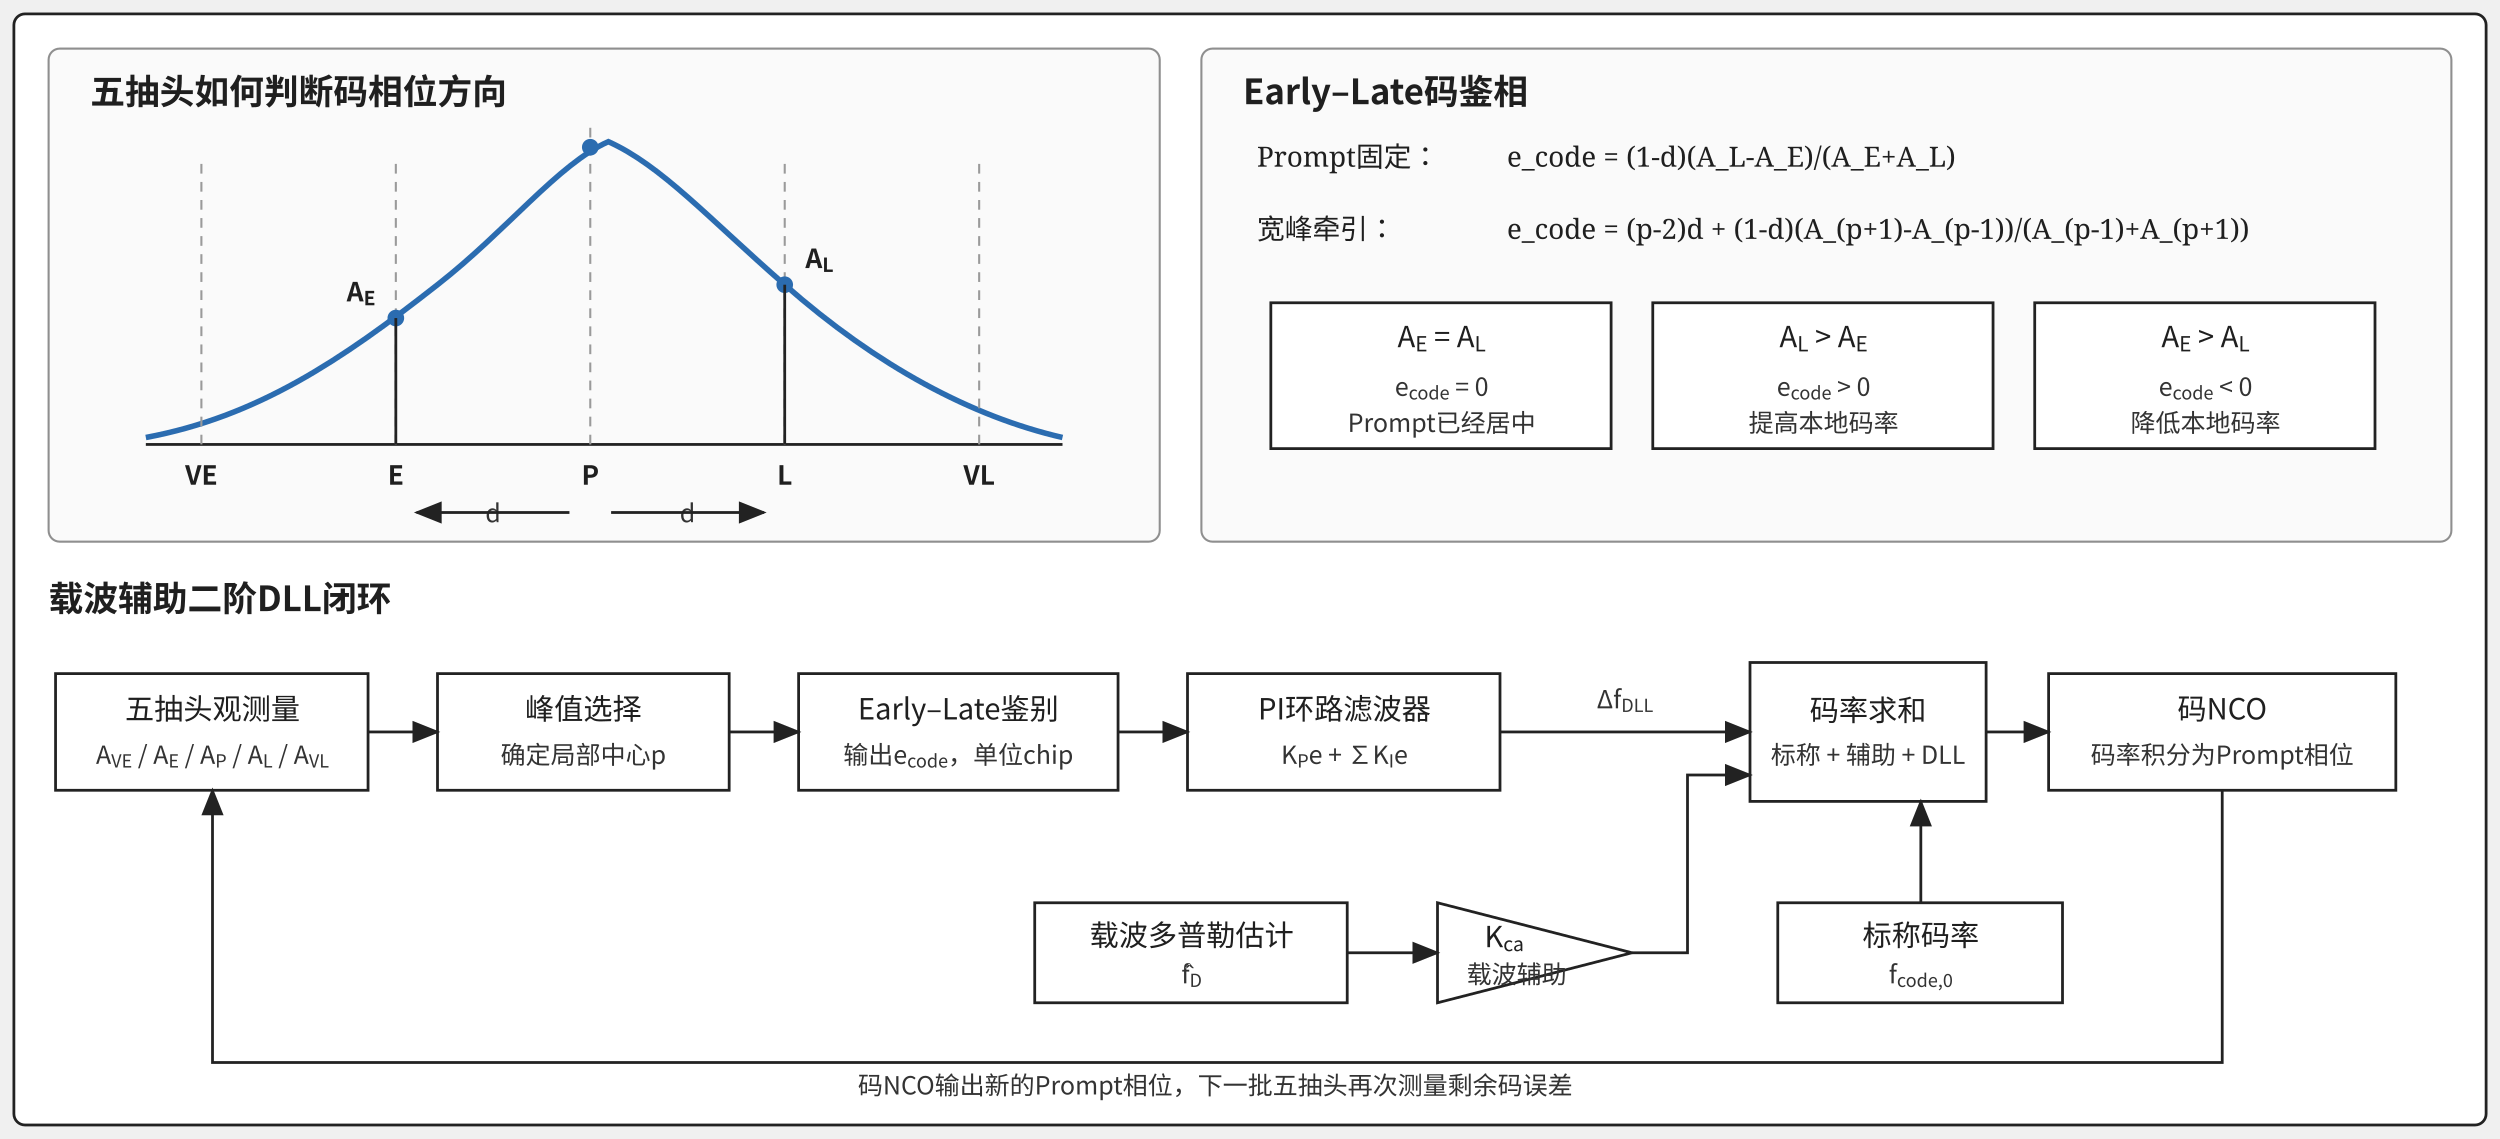
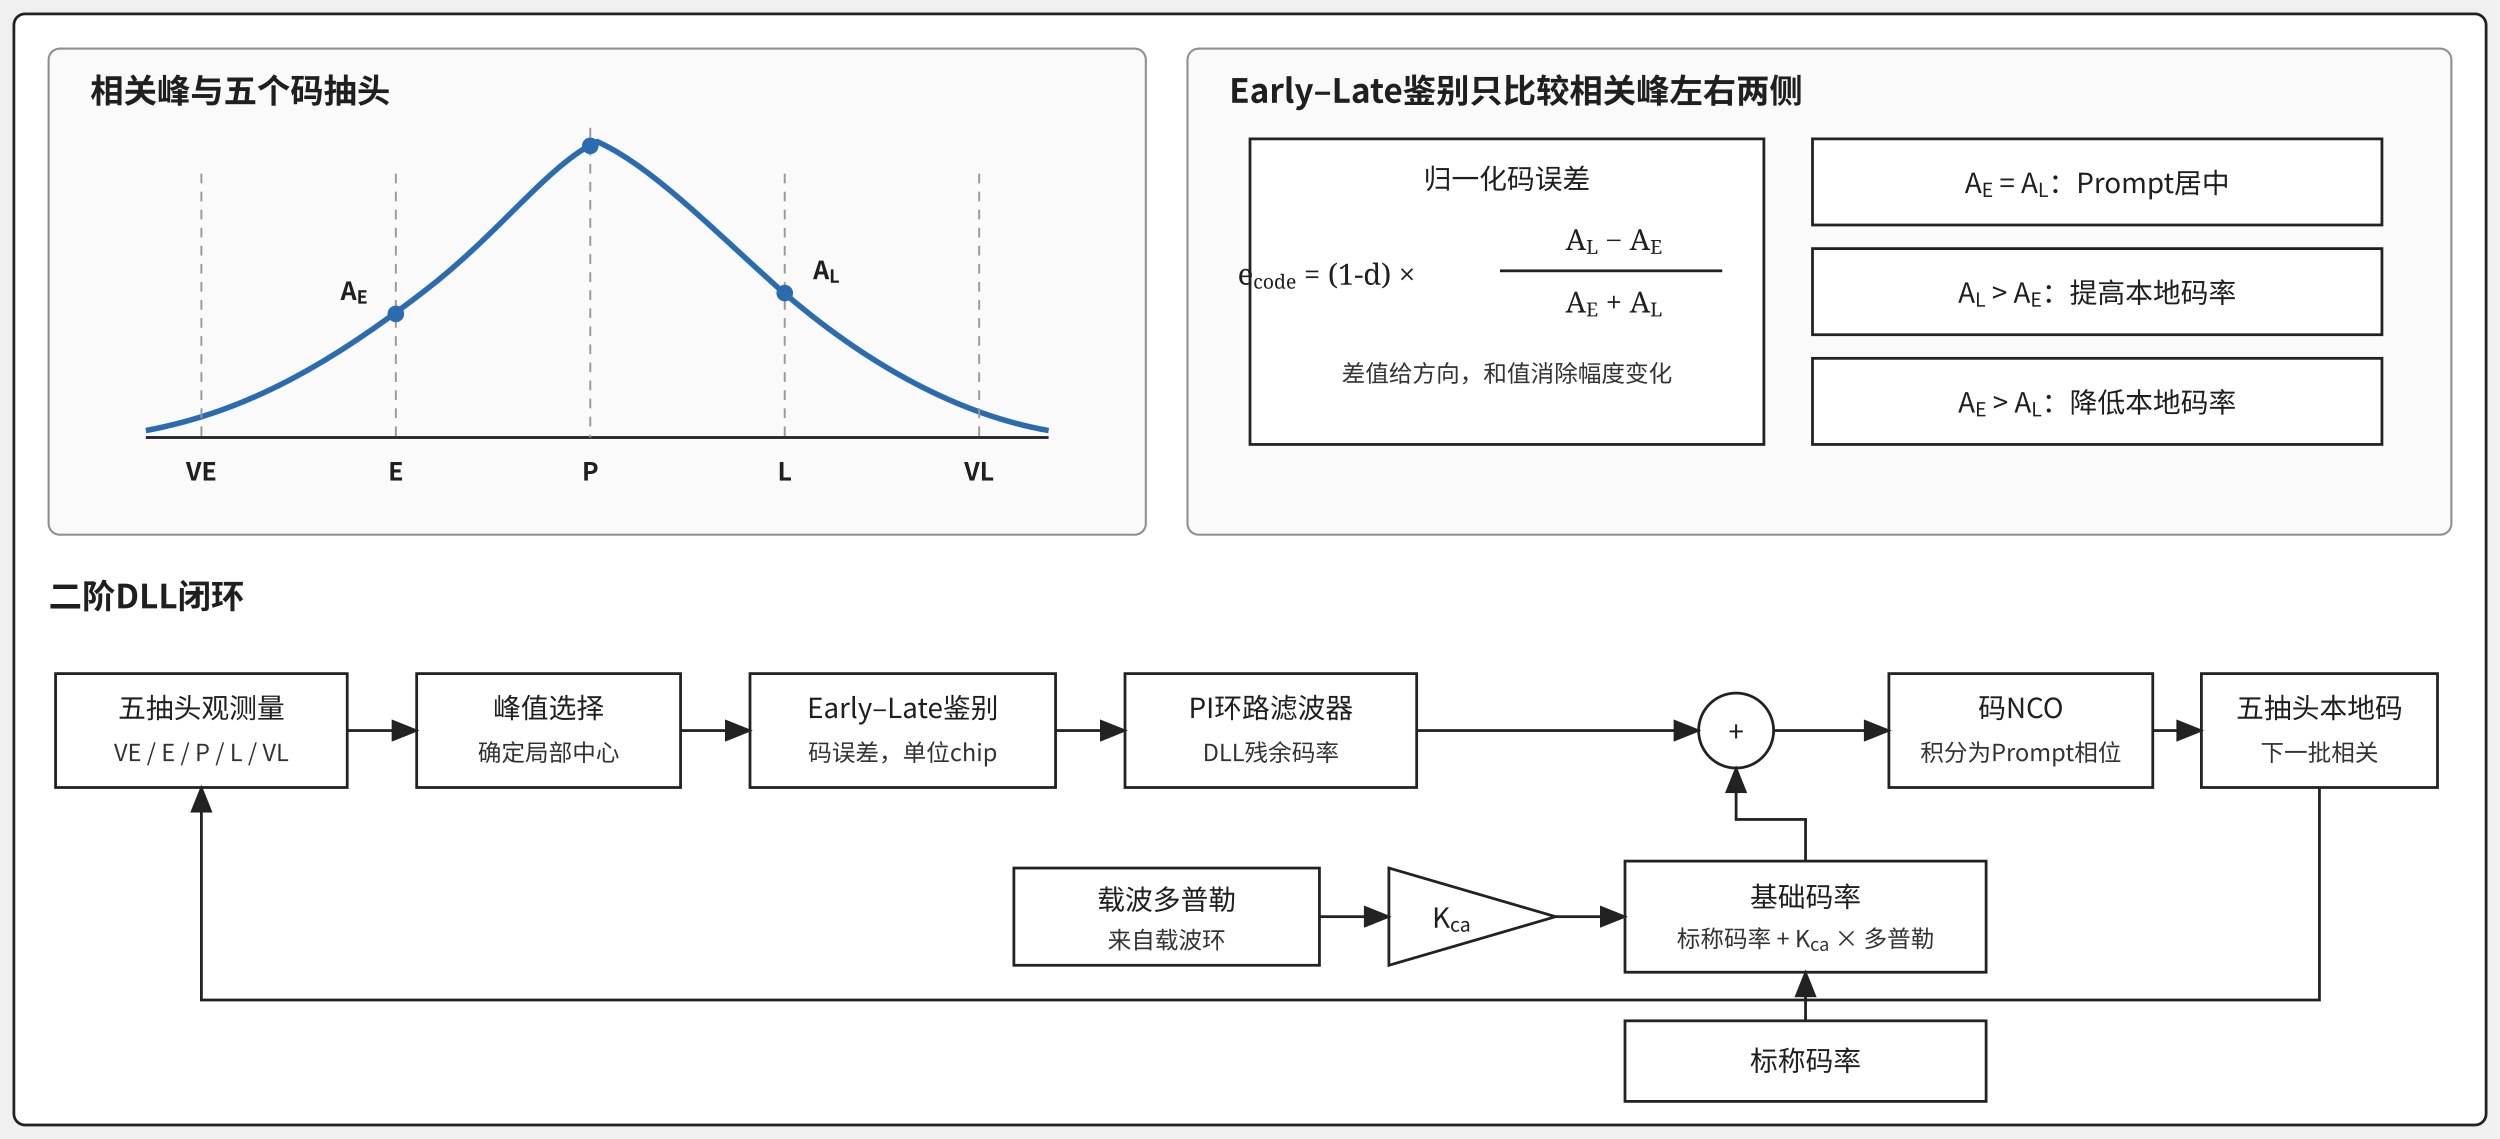
<svg xmlns="http://www.w3.org/2000/svg" width="1800" height="820" viewBox="0 0 1800 820">
  <defs>
    <marker id="arrow" markerWidth="10" markerHeight="8" refX="9" refY="4" orient="auto">
      <path d="M0,0 L10,4 L0,8 Z" fill="#222222" />
    </marker>
    <style>
      .frame { fill:#ffffff; stroke:#222222; stroke-width:2; }
      .panel { fill:#fafafa; stroke:#8f8f8f; stroke-width:1.5; }
      .box { fill:#ffffff; stroke:#222222; stroke-width:2; }
      .line { fill:none; stroke:#222222; stroke-width:2; marker-end:url(#arrow); }
      .plain { fill:none; stroke:#222222; stroke-width:2; }
-       .guide { fill:none; stroke:#9a9a9a; stroke-width:1.5; stroke-dasharray:7 6; }
+       .guide { fill:none; stroke:#9a9a9a; stroke-width:1.4; stroke-dasharray:7 6; }
      .curve { fill:none; stroke:#2b6cb0; stroke-width:4; }
      .point { fill:#2b6cb0; }
-       .title { font:700 25px 'Noto Sans CJK SC','Microsoft YaHei',sans-serif; fill:#1f1f1f; }
-       .text { font:21px 'Noto Sans CJK SC','Microsoft YaHei',sans-serif; fill:#1f1f1f; text-anchor:middle; }
-       .small { font:18px 'Noto Sans CJK SC','Microsoft YaHei',sans-serif; fill:#333333; text-anchor:middle; }
-       .left { font:19px 'Noto Sans CJK SC','Microsoft YaHei',sans-serif; fill:#252525; }
-       .math { font:20px 'Noto Serif','Times New Roman',serif; fill:#1f1f1f; }
-       .tap { font:700 19px 'Noto Sans CJK SC','Microsoft YaHei',sans-serif; fill:#1f1f1f; text-anchor:middle; }
+       .title { font:700 24px 'Noto Sans CJK SC','Microsoft YaHei',sans-serif; fill:#1f1f1f; }
+       .text { font:20px 'Noto Sans CJK SC','Microsoft YaHei',sans-serif; fill:#1f1f1f; text-anchor:middle; }
+       .small { font:17px 'Noto Sans CJK SC','Microsoft YaHei',sans-serif; fill:#333333; text-anchor:middle; }
+       .math { font:21px 'Noto Serif','Times New Roman',serif; fill:#1f1f1f; text-anchor:middle; }
+       .tap { font:700 18px 'Noto Sans CJK SC','Microsoft YaHei',sans-serif; fill:#1f1f1f; text-anchor:middle; }
    </style>
  </defs>
  <rect x="10" y="10" width="1780" height="800" rx="8" class="frame" />
-   <rect x="35" y="35" width="800" height="355" rx="8" class="panel" />
-   <text x="65" y="75" class="title">五抽头如何判断码相位方向</text>
-   <path d="M105 320 H765" class="plain" />
-   <path d="M105 315 C185 300,245 260,315 205 C365 166,402 118,438 102 C476 119,510 157,565 205 C632 264,700 300,765 315" class="curve" />
-   <path d="M145 118 V320" class="guide" />
-   <path d="M285 118 V320" class="guide" />
-   <path d="M425 92 V320" class="guide" />
-   <path d="M565 118 V320" class="guide" />
-   <path d="M705 118 V320" class="guide" />
-   <circle cx="285" cy="229" r="6" class="point" />
-   <circle cx="425" cy="106" r="6" class="point" />
-   <circle cx="565" cy="205" r="6" class="point" />
-   <path d="M285 229 V320" class="plain" />
-   <path d="M565 205 V320" class="plain" />
-   <text x="145" y="349" class="tap">VE</text>
-   <text x="285" y="349" class="tap">E</text>
-   <text x="425" y="349" class="tap">P</text>
-   <text x="565" y="349" class="tap">L</text>
-   <text x="705" y="349" class="tap">VL</text>
-   <text x="260" y="217" class="tap">A<tspan baseline-shift="sub" font-size="14">E</tspan>
+   <rect x="35" y="35" width="790" height="350" rx="8" class="panel" />
+   <text x="65" y="74" class="title">相关峰与五个码抽头</text>
+   <path d="M105 315 H755" class="plain" />
+   <path d="M105 310 C180 296,240 260,305 210 C360 168,395 118,430 102 C468 119,510 162,560 207 C625 264,692 299,755 310" class="curve" />
+   <path d="M145 125 V315" class="guide" />
+   <path d="M285 125 V315" class="guide" />
+   <path d="M425 92 V315" class="guide" />
+   <path d="M565 125 V315" class="guide" />
+   <path d="M705 125 V315" class="guide" />
+   <circle cx="285" cy="226" r="6" class="point" />
+   <circle cx="425" cy="105" r="6" class="point" />
+   <circle cx="565" cy="211" r="6" class="point" />
+   <text x="145" y="346" class="tap">VE</text>
+   <text x="285" y="346" class="tap">E</text>
+   <text x="425" y="346" class="tap">P</text>
+   <text x="565" y="346" class="tap">L</text>
+   <text x="705" y="346" class="tap">VL</text>
+   <text x="255" y="216" class="tap">A<tspan baseline-shift="sub" font-size="13">E</tspan>
  </text>
-   <text x="590" y="193" class="tap">A<tspan baseline-shift="sub" font-size="14">L</tspan>
+   <text x="595" y="201" class="tap">A<tspan baseline-shift="sub" font-size="13">L</tspan>
  </text>
-   <text x="355" y="376" class="small">d</text>
-   <text x="495" y="376" class="small">d</text>
-   <path d="M410 369 H300" class="line" />
-   <path d="M440 369 H550" class="line" />
-   <rect x="865" y="35" width="900" height="355" rx="8" class="panel" />
-   <text x="895" y="75" class="title">Early–Late码鉴相</text>
-   <text x="905" y="120" class="math">Prompt固定：</text>
-   <text x="1085" y="120" class="math">e_code = (1-d)(A_L-A_E)/(A_E+A_L)</text>
-   <text x="905" y="172" class="math">宽峰牵引：</text>
-   <text x="1085" y="172" class="math">e_code = (p-2)d + (1-d)(A_(p+1)-A_(p-1))/(A_(p-1)+A_(p+1))</text>
-   <rect x="915" y="218" width="245" height="105" class="box" />
-   <text x="1038" y="250" class="text">A<tspan baseline-shift="sub" font-size="15">E</tspan> = A<tspan baseline-shift="sub" font-size="15">L</tspan>
+   <rect x="855" y="35" width="910" height="350" rx="8" class="panel" />
+   <text x="885" y="74" class="title">Early–Late鉴别只比较相关峰左右两侧</text>
+   <rect x="900" y="100" width="370" height="220" class="box" />
+   <text x="1085" y="136" class="text">归一化码误差</text>
+   <text x="955" y="205" class="math">e<tspan baseline-shift="sub" font-size="14">code</tspan> = (1-d) ×</text>
+   <text x="1162" y="180" class="math">A<tspan baseline-shift="sub" font-size="14">L</tspan> − A<tspan baseline-shift="sub" font-size="14">E</tspan>
  </text>
-   <text x="1038" y="285" class="small">e<tspan baseline-shift="sub" font-size="13">code</tspan> = 0</text>
-   <text x="1038" y="311" class="small">Prompt已经居中</text>
-   <rect x="1190" y="218" width="245" height="105" class="box" />
-   <text x="1313" y="250" class="text">A<tspan baseline-shift="sub" font-size="15">L</tspan> &gt; A<tspan baseline-shift="sub" font-size="15">E</tspan>
+   <path d="M1080 195 H1240" class="plain" />
+   <text x="1162" y="225" class="math">A<tspan baseline-shift="sub" font-size="14">E</tspan> + A<tspan baseline-shift="sub" font-size="14">L</tspan>
  </text>
-   <text x="1313" y="285" class="small">e<tspan baseline-shift="sub" font-size="13">code</tspan> &gt; 0</text>
-   <text x="1313" y="311" class="small">提高本地码率</text>
-   <rect x="1465" y="218" width="245" height="105" class="box" />
-   <text x="1588" y="250" class="text">A<tspan baseline-shift="sub" font-size="15">E</tspan> &gt; A<tspan baseline-shift="sub" font-size="15">L</tspan>
+   <text x="1085" y="275" class="small">差值给方向，和值消除幅度变化</text>
+   <rect x="1305" y="100" width="410" height="62" class="box" />
+   <text x="1510" y="139" class="text">A<tspan baseline-shift="sub" font-size="14">E</tspan> = A<tspan baseline-shift="sub" font-size="14">L</tspan>：Prompt居中</text>
+   <rect x="1305" y="179" width="410" height="62" class="box" />
+   <text x="1510" y="218" class="text">A<tspan baseline-shift="sub" font-size="14">L</tspan> &gt; A<tspan baseline-shift="sub" font-size="14">E</tspan>：提高本地码率</text>
+   <rect x="1305" y="258" width="410" height="62" class="box" />
+   <text x="1510" y="297" class="text">A<tspan baseline-shift="sub" font-size="14">E</tspan> &gt; A<tspan baseline-shift="sub" font-size="14">L</tspan>：降低本地码率</text>
+   <text x="35" y="438" class="title">二阶DLL闭环</text>
+   <rect x="40" y="485" width="210" height="82" class="box" />
+   <text x="145" y="517" class="text">五抽头观测量</text>
+   <text x="145" y="548" class="small">VE / E / P / L / VL</text>
+   <rect x="300" y="485" width="190" height="82" class="box" />
+   <text x="395" y="517" class="text">峰值选择</text>
+   <text x="395" y="548" class="small">确定局部中心</text>
+   <rect x="540" y="485" width="220" height="82" class="box" />
+   <text x="650" y="517" class="text">Early–Late鉴别</text>
+   <text x="650" y="548" class="small">码误差，单位chip</text>
+   <rect x="810" y="485" width="210" height="82" class="box" />
+   <text x="915" y="517" class="text">PI环路滤波器</text>
+   <text x="915" y="548" class="small">DLL残余码率</text>
+   <circle cx="1250" cy="526" r="27" class="box" />
+   <text x="1250" y="534" class="text">+</text>
+   <rect x="1360" y="485" width="190" height="82" class="box" />
+   <text x="1455" y="517" class="text">码NCO</text>
+   <text x="1455" y="548" class="small">积分为Prompt相位</text>
+   <path d="M250 526 H300" class="line" />
+   <path d="M490 526 H540" class="line" />
+   <path d="M760 526 H810" class="line" />
+   <path d="M1020 526 H1223" class="line" />
+   <path d="M1277 526 H1360" class="line" />
+   <rect x="730" y="625" width="220" height="70" class="box" />
+   <text x="840" y="655" class="text">载波多普勒</text>
+   <text x="840" y="683" class="small">来自载波环</text>
+   <polygon points="1000,625 1120,660 1000,695" class="box" />
+   <text x="1045" y="668" class="text">K<tspan baseline-shift="sub" font-size="14">ca</tspan>
  </text>
-   <text x="1588" y="285" class="small">e<tspan baseline-shift="sub" font-size="13">code</tspan> &lt; 0</text>
-   <text x="1588" y="311" class="small">降低本地码率</text>
-   <text x="35" y="440" class="title">载波辅助二阶DLL闭环</text>
-   <rect x="40" y="485" width="225" height="84" class="box" />
-   <text x="153" y="518" class="text">五抽头观测量</text>
-   <text x="153" y="550" class="small">A<tspan baseline-shift="sub" font-size="13">VE</tspan> / A<tspan baseline-shift="sub" font-size="13">E</tspan> / A<tspan baseline-shift="sub" font-size="13">P</tspan> / A<tspan baseline-shift="sub" font-size="13">L</tspan> / A<tspan baseline-shift="sub" font-size="13">VL</tspan>
-   </text>
-   <rect x="315" y="485" width="210" height="84" class="box" />
-   <text x="420" y="518" class="text">峰值选择</text>
-   <text x="420" y="550" class="small">确定局部中心p</text>
-   <rect x="575" y="485" width="230" height="84" class="box" />
-   <text x="690" y="518" class="text">Early–Late鉴别</text>
-   <text x="690" y="550" class="small">输出e<tspan baseline-shift="sub" font-size="13">code</tspan>，单位chip</text>
-   <rect x="855" y="485" width="225" height="84" class="box" />
-   <text x="968" y="518" class="text">PI环路滤波器</text>
-   <text x="968" y="550" class="small">K<tspan baseline-shift="sub" font-size="13">P</tspan>e + ∑K<tspan baseline-shift="sub" font-size="13">I</tspan>e</text>
-   <rect x="1260" y="477" width="170" height="100" class="box" />
-   <text x="1345" y="519" class="text">码率求和</text>
-   <text x="1345" y="550" class="small">标称 + 辅助 + DLL</text>
-   <rect x="1475" y="485" width="250" height="84" class="box" />
-   <text x="1600" y="518" class="text">码NCO</text>
-   <text x="1600" y="550" class="small">码率积分为Prompt相位</text>
-   <path d="M265 527 H315" class="line" />
-   <path d="M525 527 H575" class="line" />
-   <path d="M805 527 H855" class="line" />
-   <path d="M1080 527 H1260" class="line" />
-   <text x="1170" y="510" class="small">Δf<tspan baseline-shift="sub" font-size="13">DLL</tspan>
-   </text>
-   <path d="M1430 527 H1475" class="line" />
-   <rect x="745" y="650" width="225" height="72" class="box" />
-   <text x="858" y="681" class="text">载波多普勒估计</text>
-   <text x="858" y="708" class="small">f̂<tspan baseline-shift="sub" font-size="13">D</tspan>
-   </text>
-   <polygon points="1035,650 1175,686 1035,722" class="box" />
-   <text x="1083" y="682" class="text">K<tspan baseline-shift="sub" font-size="14">ca</tspan>
-   </text>
-   <text x="1092" y="708" class="small">载波辅助</text>
-   <rect x="1280" y="650" width="205" height="72" class="box" />
-   <text x="1383" y="681" class="text">标称码率</text>
-   <text x="1383" y="708" class="small">f<tspan baseline-shift="sub" font-size="13">code,0</tspan>
-   </text>
-   <path d="M970 686 H1035" class="line" />
-   <path d="M1175 686 H1215 V558 H1260" class="line" />
-   <path d="M1383 650 V577" class="line" />
-   <path d="M1600 569 V765 H153 V569" class="line" />
-   <text x="875" y="788" class="small">码NCO输出新的Prompt相位，下一批五抽头再次测量剩余码误差</text>
+   <path d="M950 660 H1000" class="line" />
+   <rect x="1170" y="620" width="260" height="80" class="box" />
+   <text x="1300" y="653" class="text">基础码率</text>
+   <text x="1300" y="682" class="small">标称码率 + K<tspan baseline-shift="sub" font-size="13">ca</tspan> × 多普勒</text>
+   <path d="M1120 660 H1170" class="line" />
+   <rect x="1170" y="735" width="260" height="58" class="box" />
+   <text x="1300" y="771" class="text">标称码率</text>
+   <path d="M1300 735 V700" class="line" />
+   <path d="M1300 620 V590 H1250 V553" class="line" />
+   <rect x="1585" y="485" width="170" height="82" class="box" />
+   <text x="1670" y="517" class="text">五抽头本地码</text>
+   <text x="1670" y="548" class="small">下一批相关</text>
+   <path d="M1550 526 H1585" class="line" />
+   <path d="M1670 567 V720 H145 V567" class="line" />
</svg>
